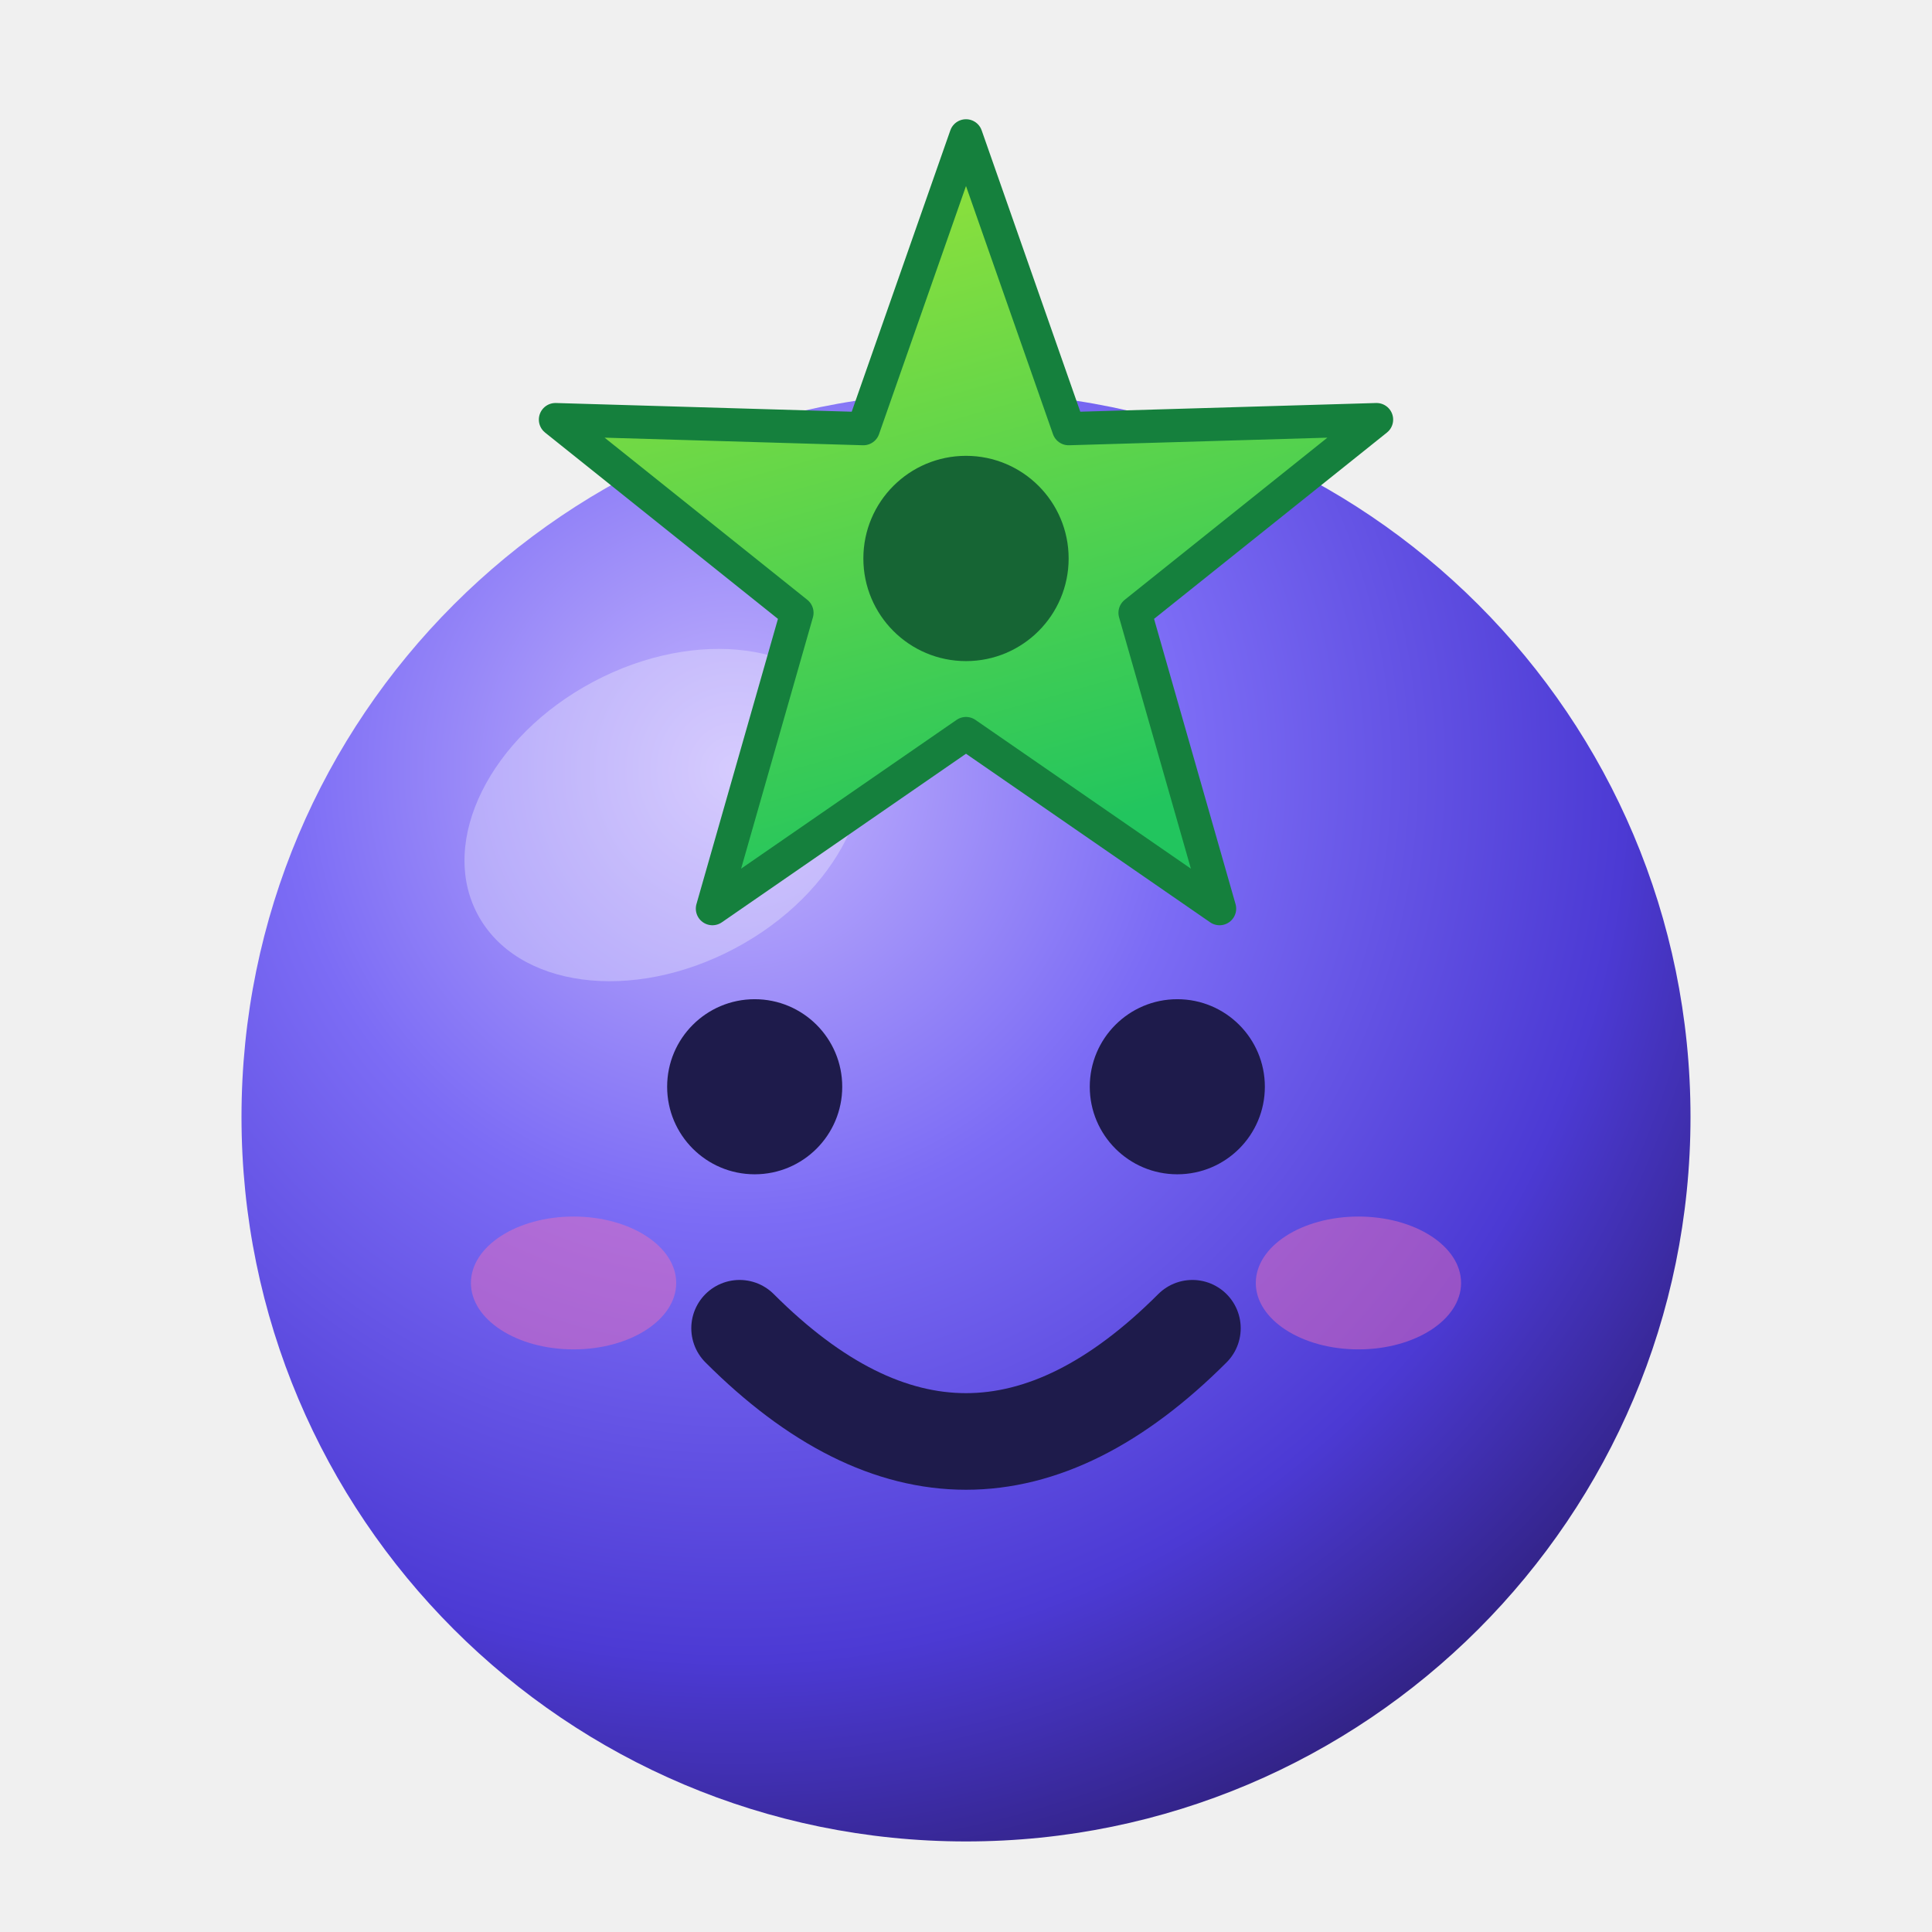
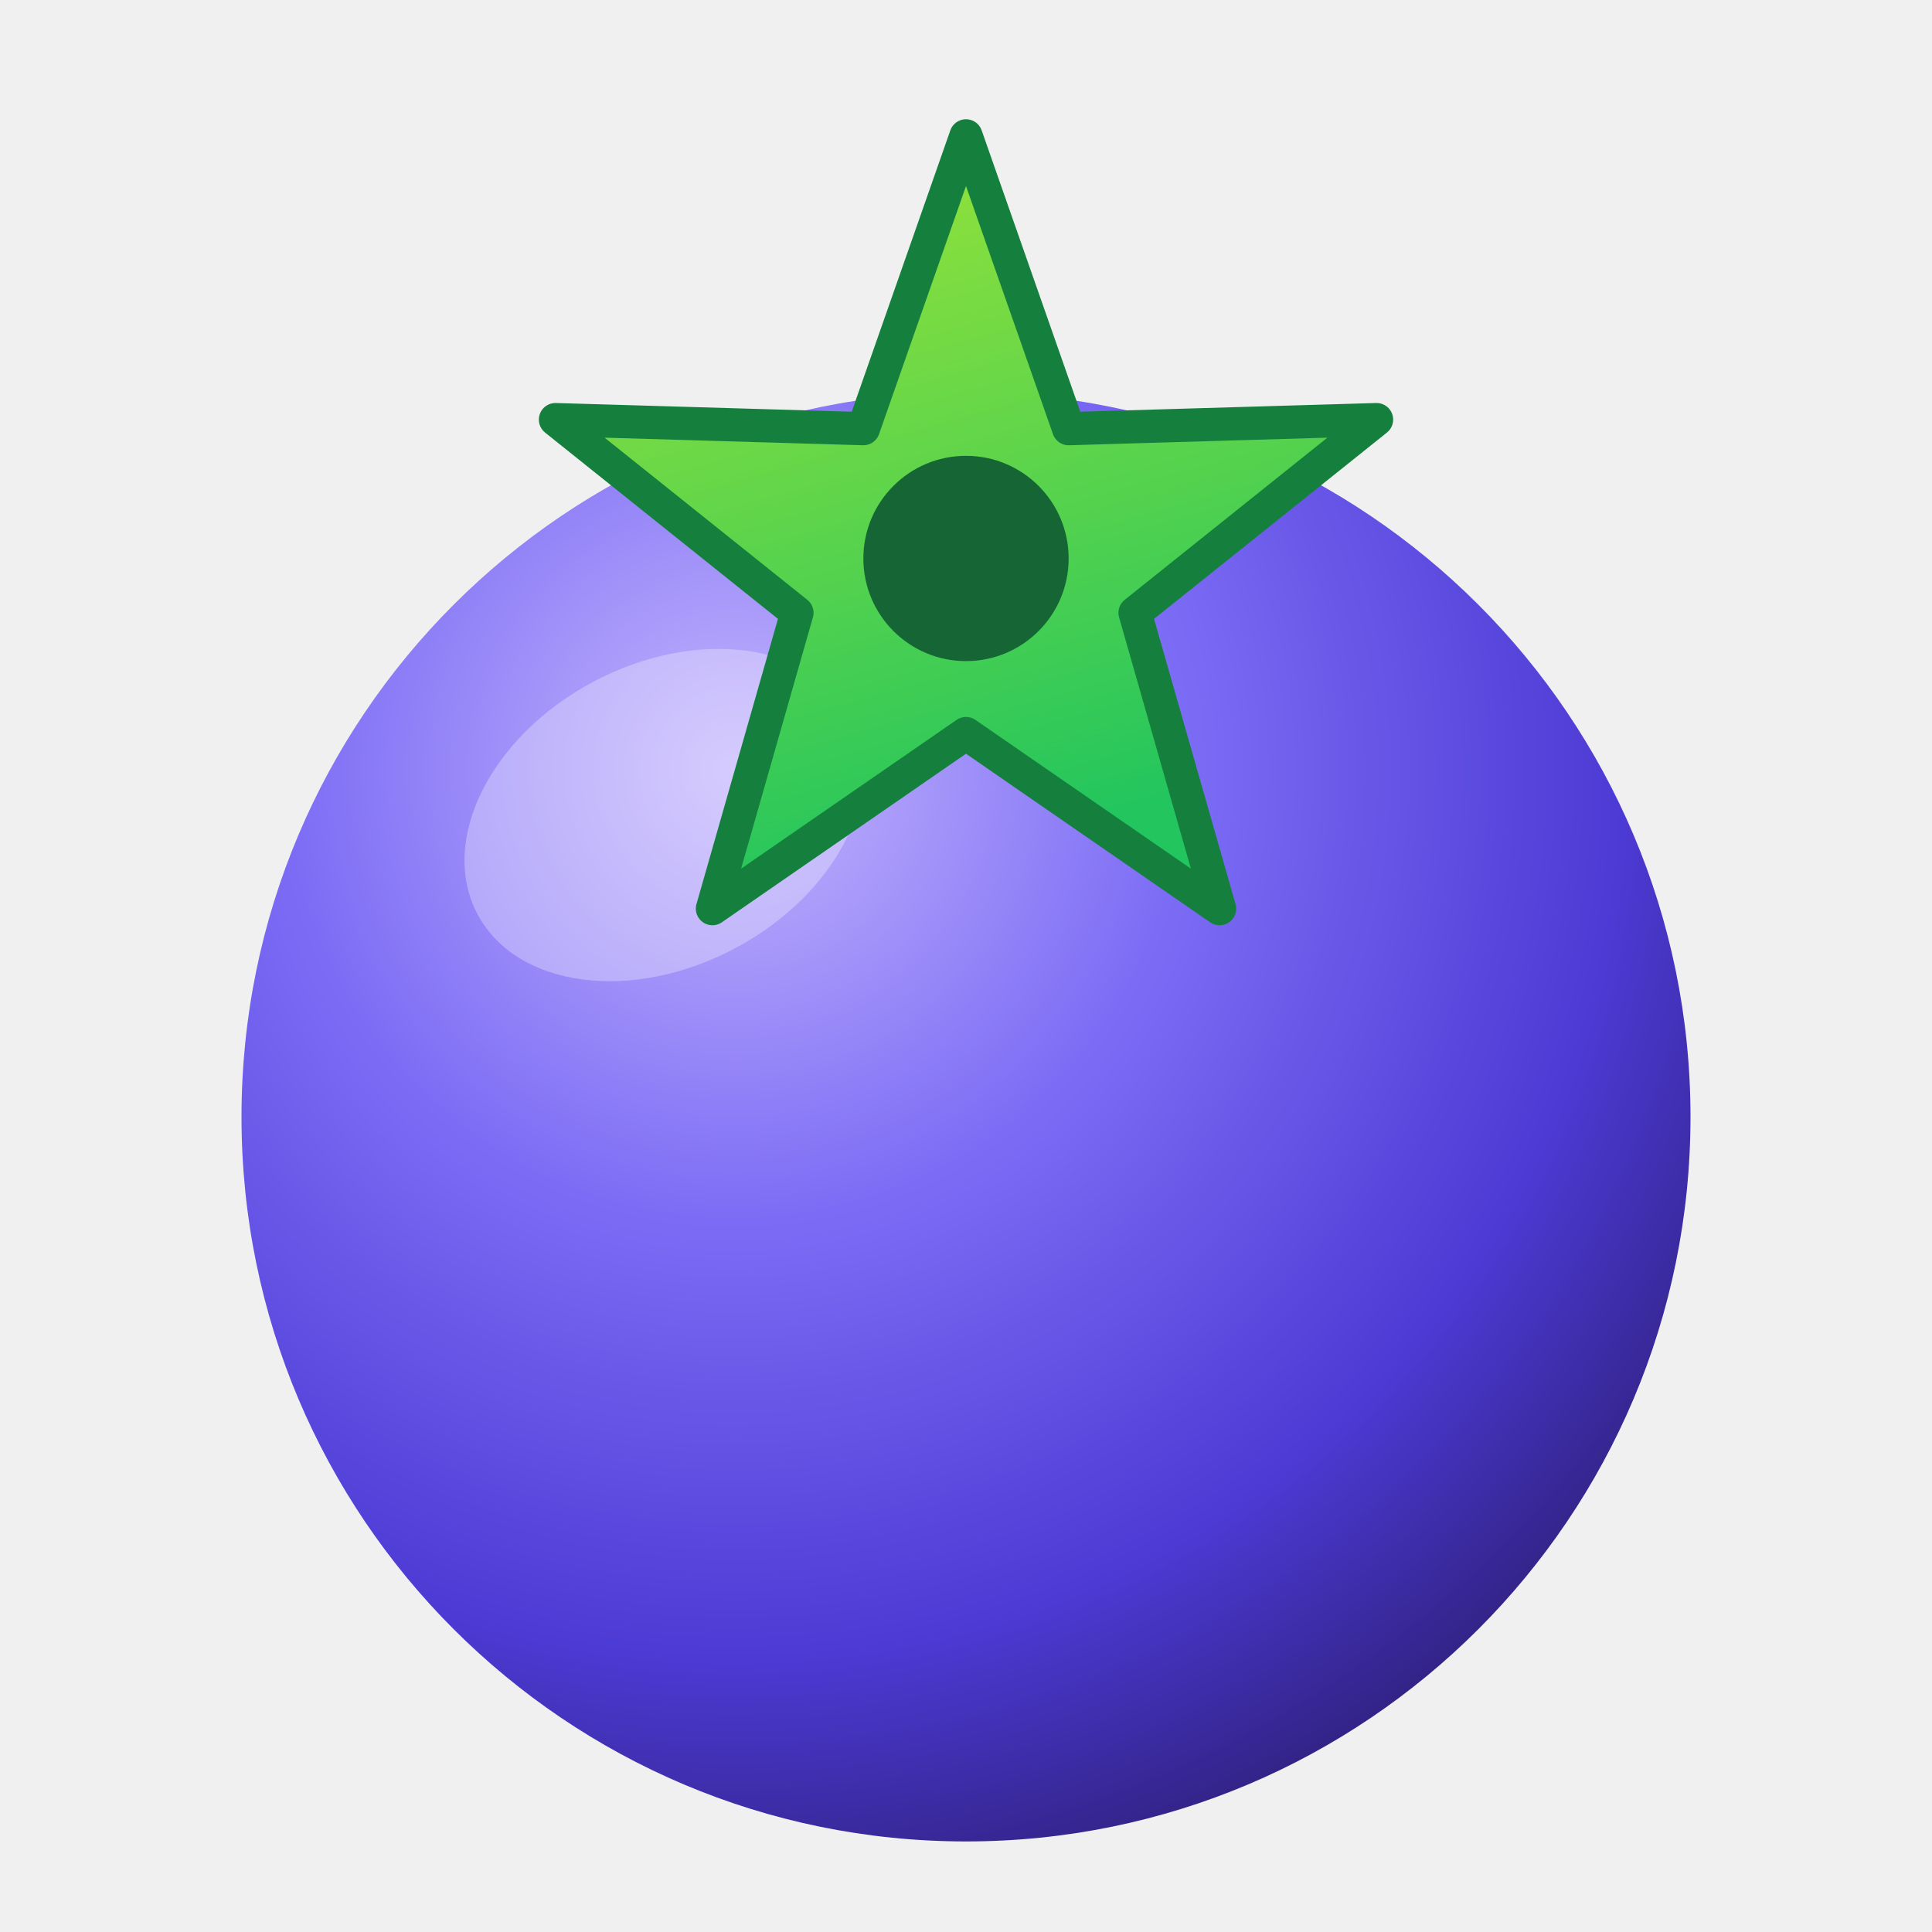
<svg xmlns="http://www.w3.org/2000/svg" viewBox="0 0 64 64" role="img" aria-label="Blueberry">
  <defs>
    <radialGradient id="berry" cx="34%" cy="26%" r="82%">
      <stop offset="0%" stop-color="#c4b5fd" />
      <stop offset="38%" stop-color="#7c6cf5" />
      <stop offset="75%" stop-color="#4c3ad4" />
      <stop offset="100%" stop-color="#2e1f7a" />
    </radialGradient>
    <linearGradient id="leaf" x1="0" y1="0" x2="0.3" y2="1">
      <stop offset="0%" stop-color="#a3e635" />
      <stop offset="100%" stop-color="#22c55e" />
    </linearGradient>
  </defs>
  <circle cx="32" cy="37" r="24" fill="url(#berry)" />
  <ellipse cx="22" cy="27" rx="7" ry="5" fill="#ffffff" opacity="0.3" transform="rotate(-28 22 27)" />
-   <g fill="#1e1b4b">
-     <circle cx="25" cy="36" r="2.9" />
-     <circle cx="39" cy="36" r="2.9" />
-   </g>
-   <path d="M24.5 44 Q32 51.5 39.5 44" fill="none" stroke="#1e1b4b" stroke-width="3.2" stroke-linecap="round" />
-   <ellipse cx="19" cy="42.5" rx="3.4" ry="2.2" fill="#f472b6" opacity="0.45" />
-   <ellipse cx="45" cy="42.5" rx="3.4" ry="2.2" fill="#f472b6" opacity="0.45" />
  <g fill="url(#leaf)" stroke="#15803d" stroke-width="1.1" stroke-linejoin="round">
    <path d="M32 4.5 35.4 14.2 45.6 13.9 37.6 20.3 40.4 30.1 32 24.3 23.6 30.1 26.4 20.3 18.4 13.9 28.6 14.2 Z" />
  </g>
  <circle cx="32" cy="18.5" r="3.4" fill="#166534" />
</svg>
